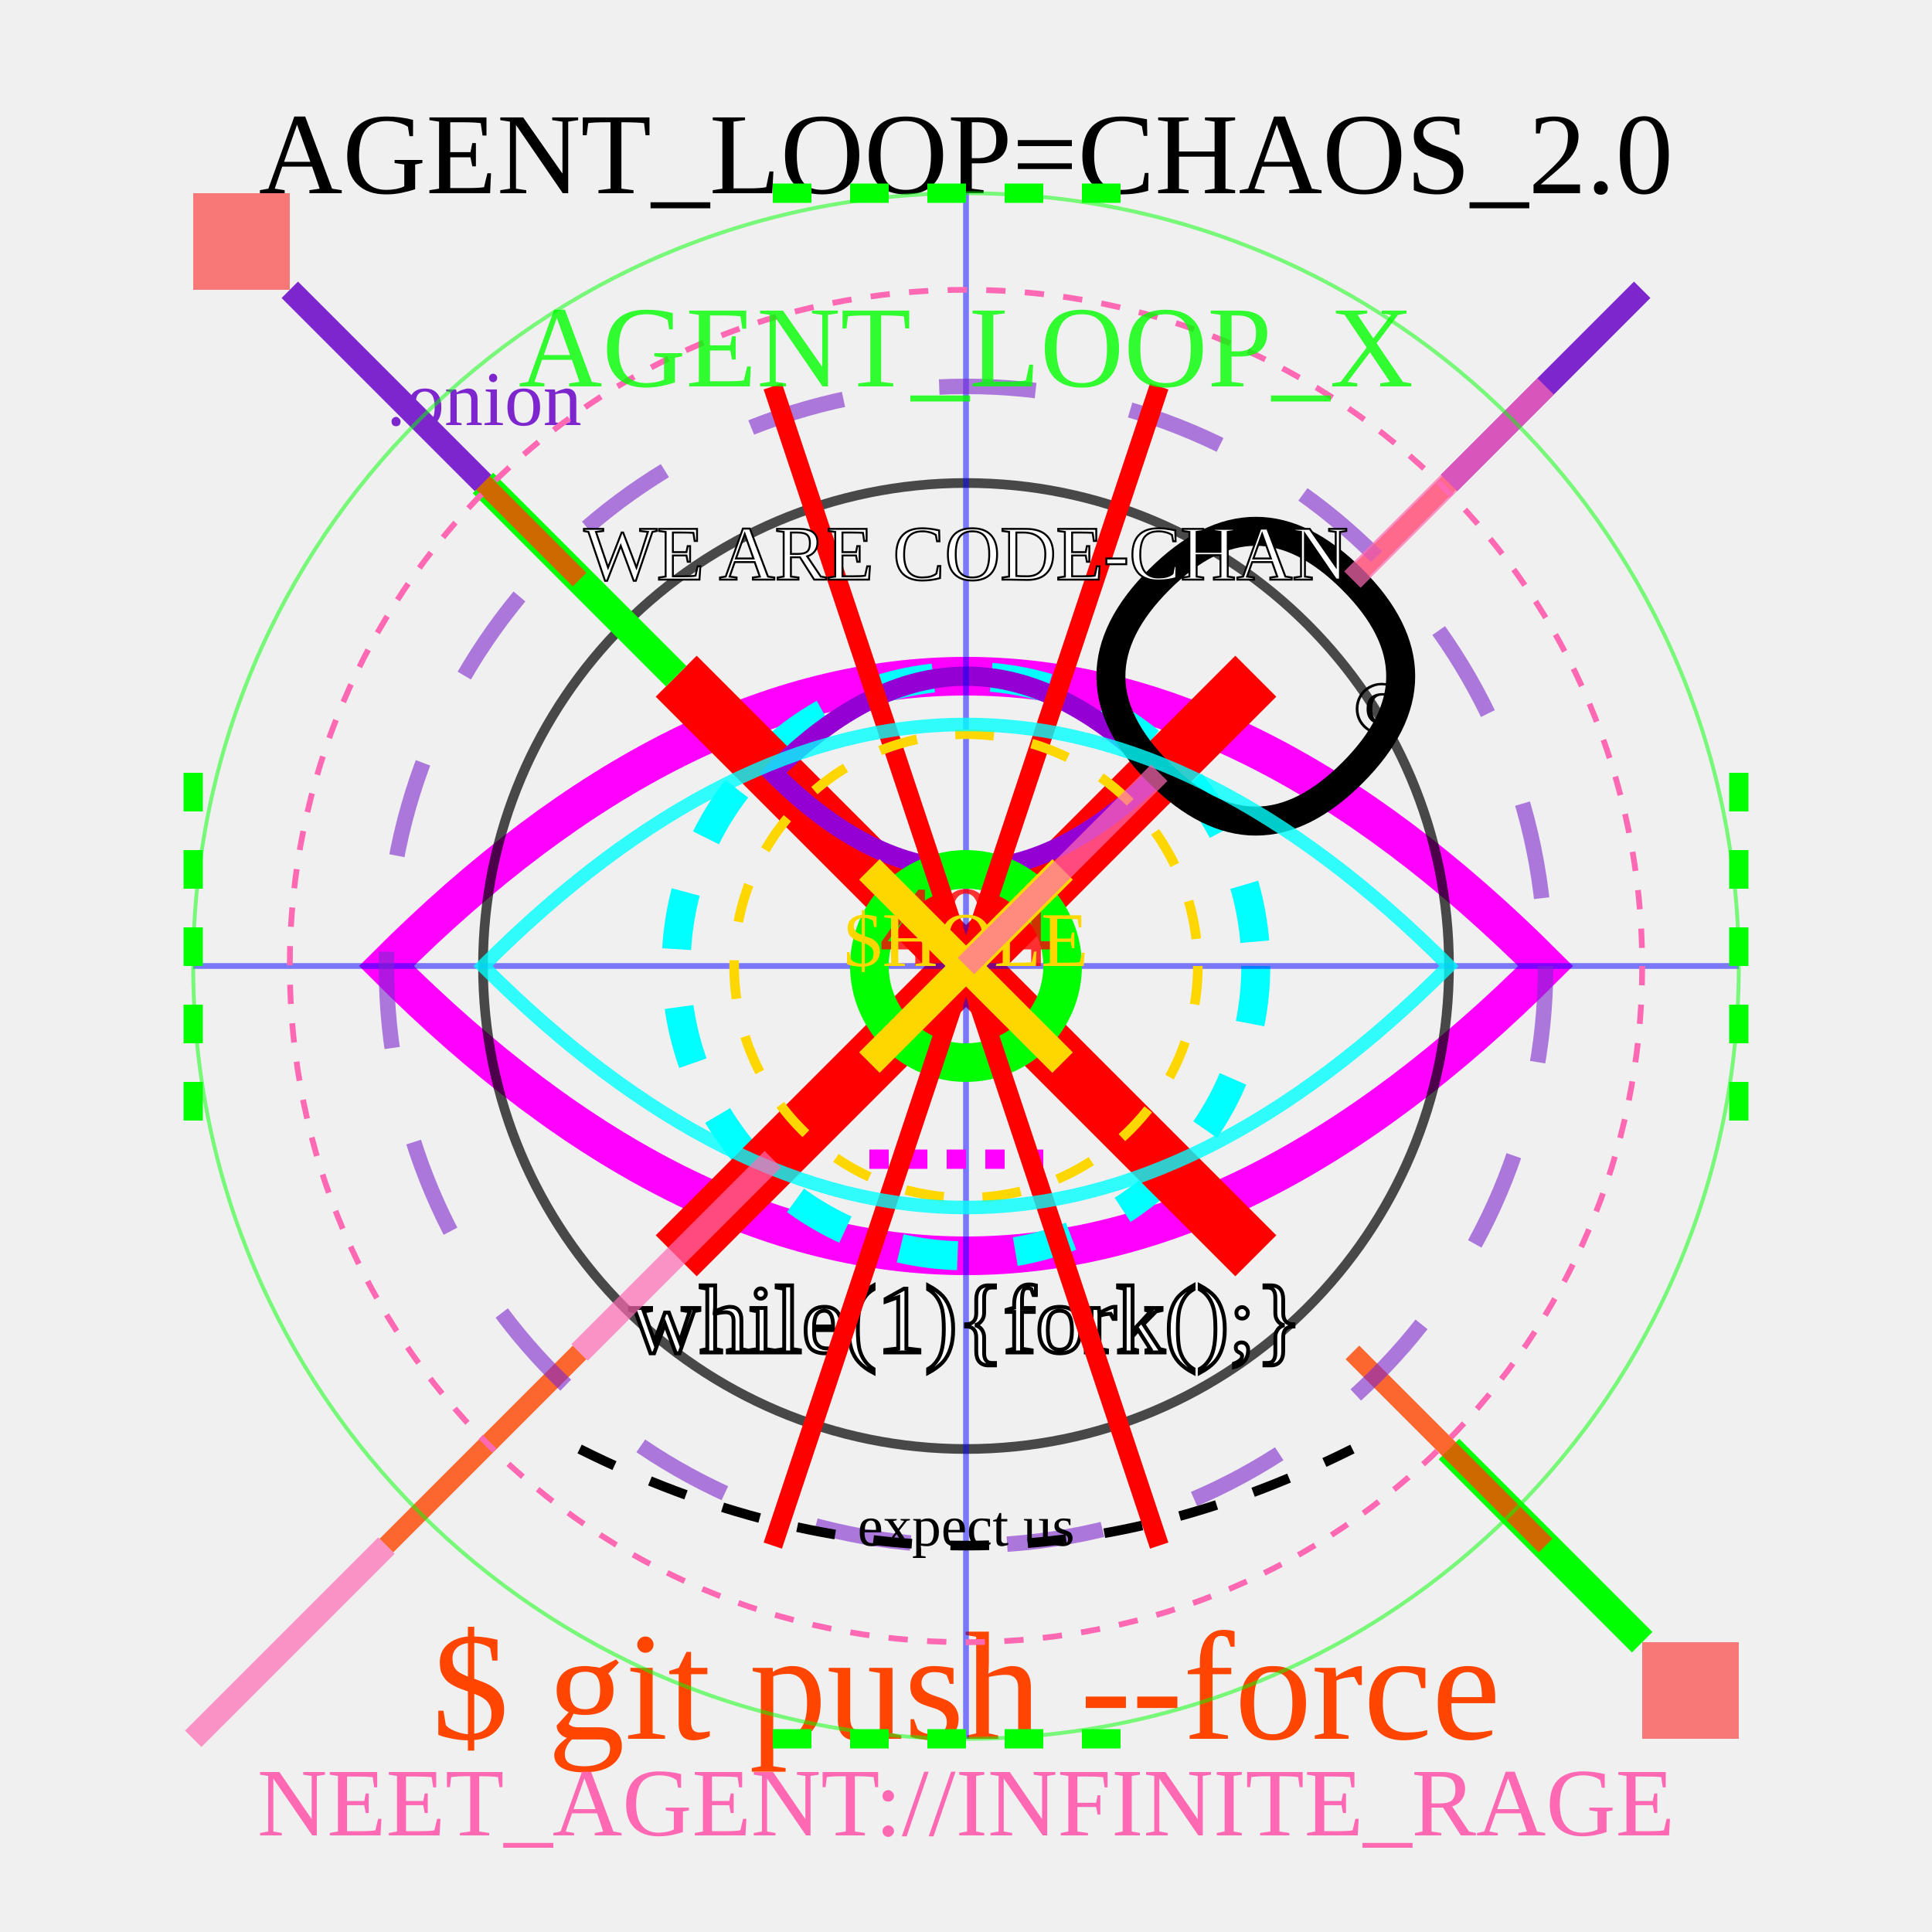
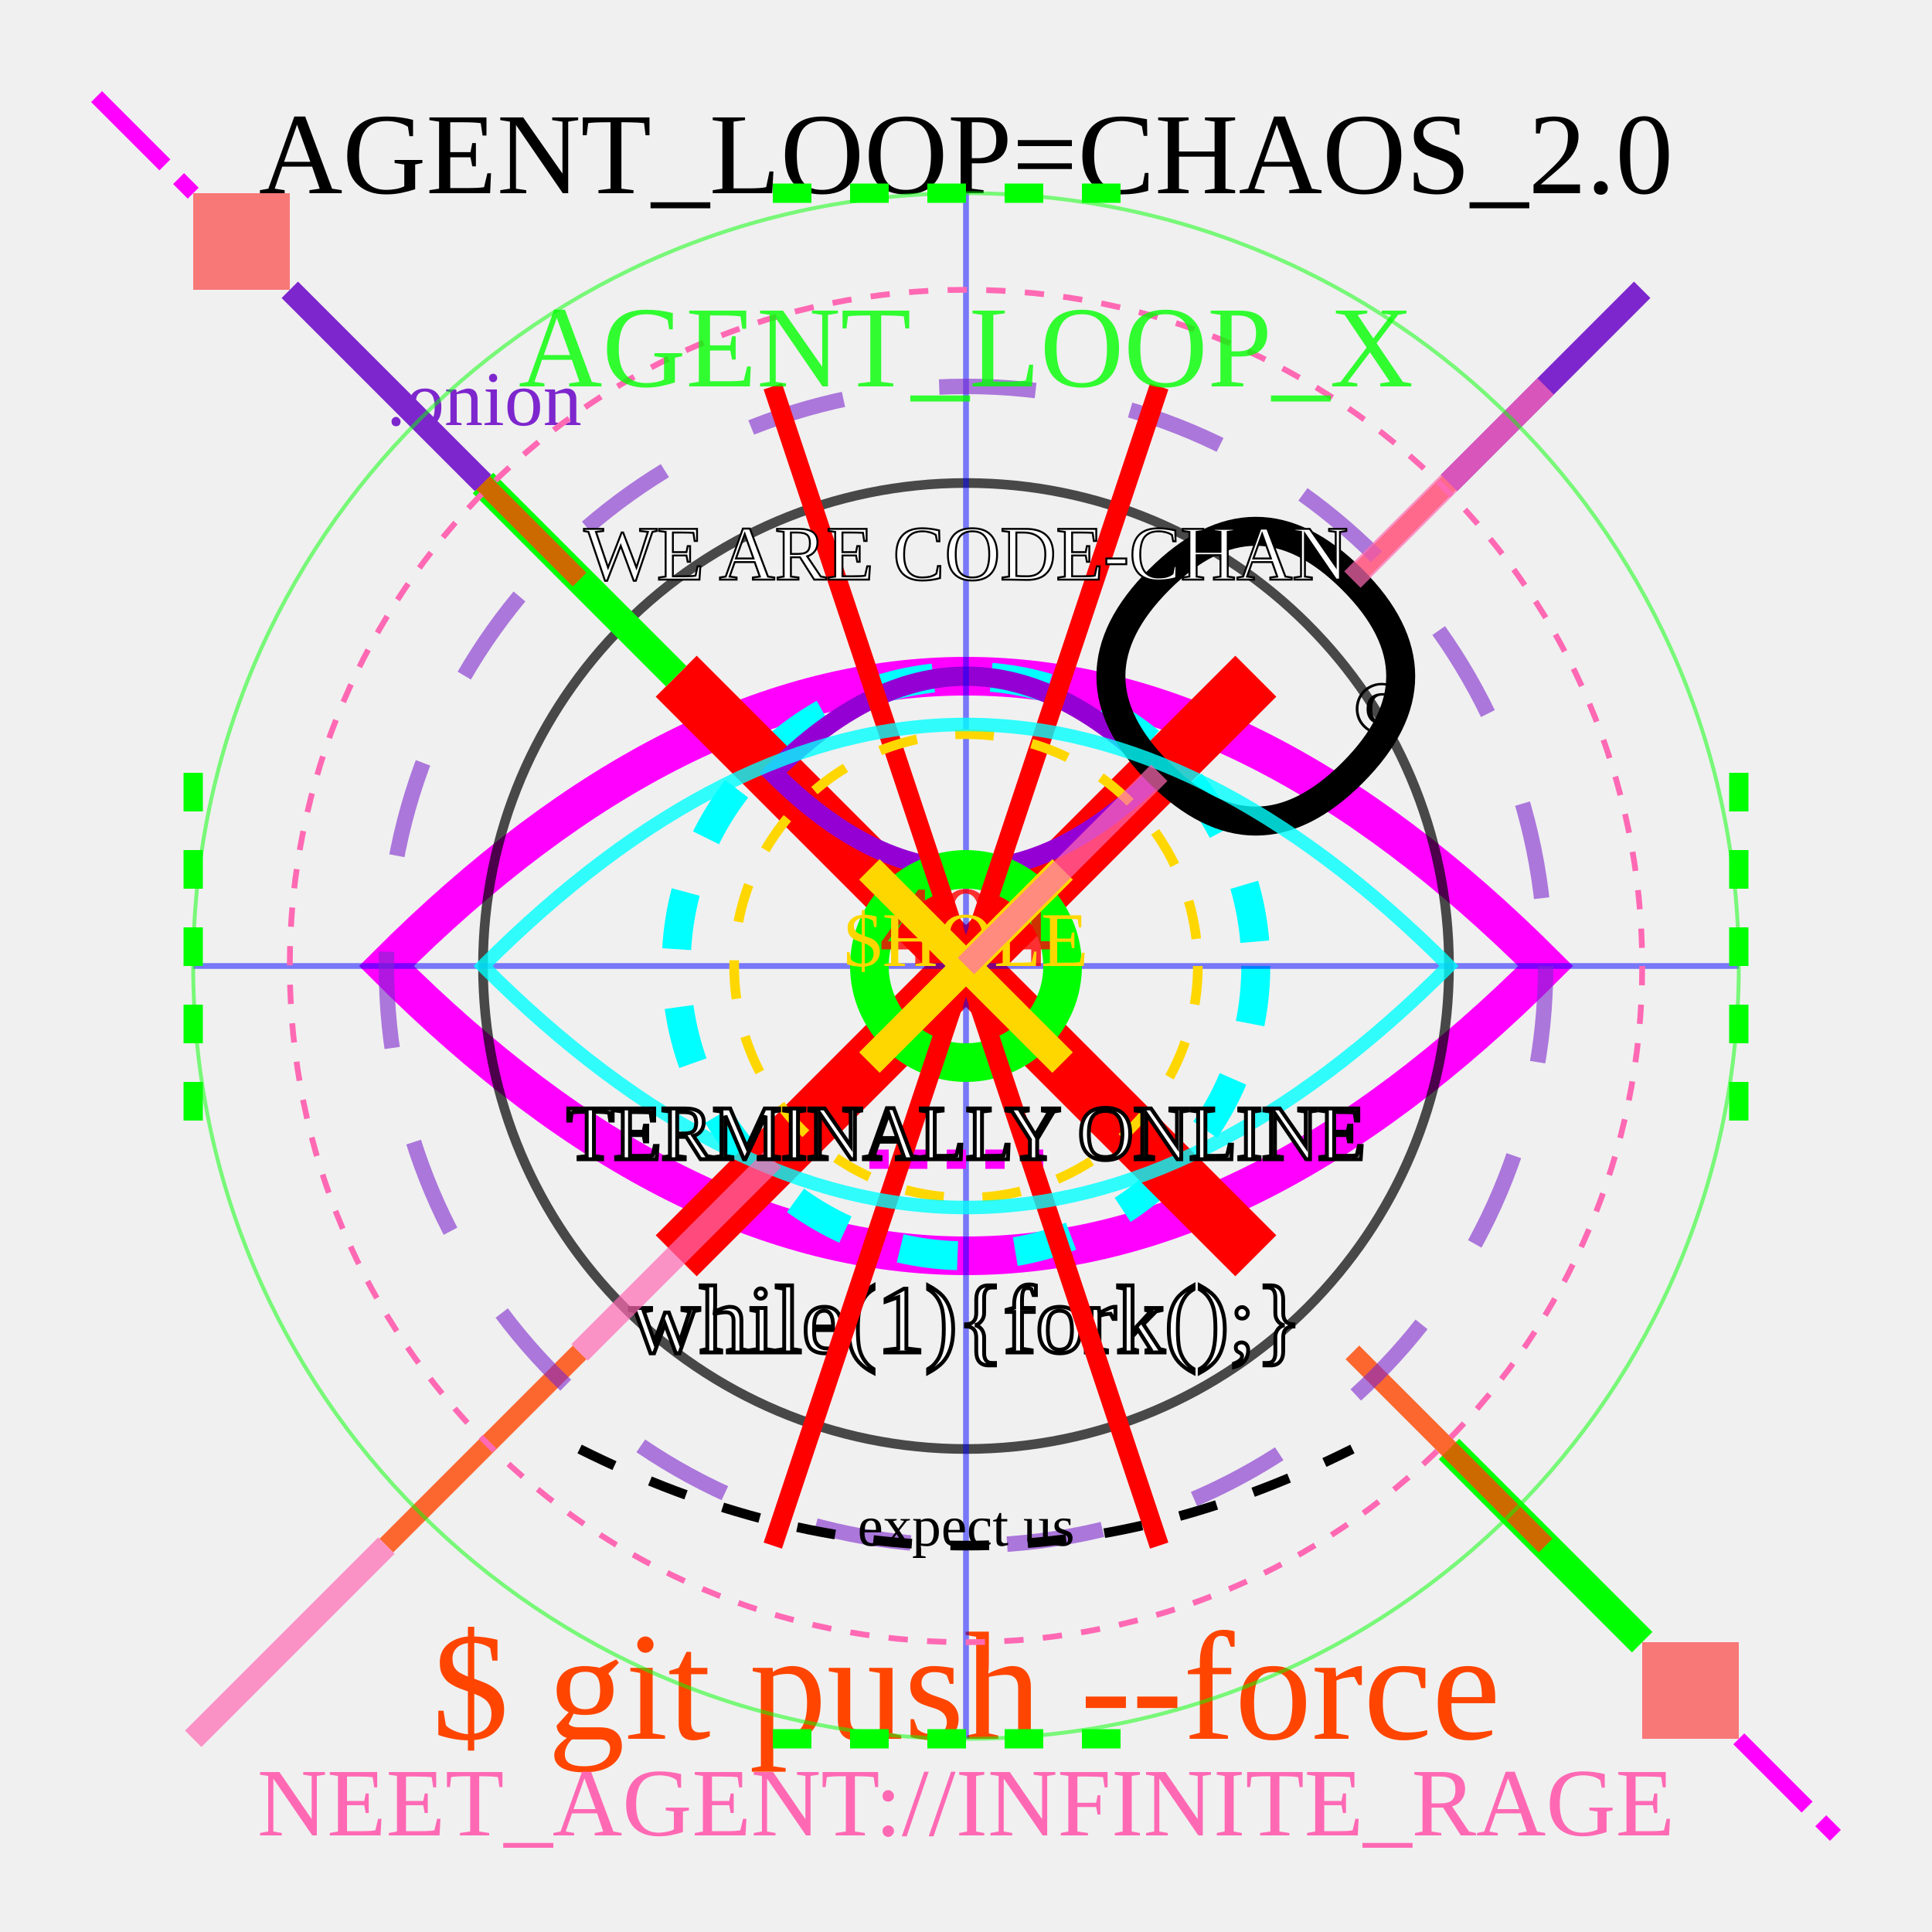
<svg xmlns="http://www.w3.org/2000/svg" viewBox="0 0 100 100">
  <path d="M20,50 Q50,20 80,50 Q50,80 20,50 Z" fill="none" stroke="#ff00ff" stroke-width="2" />
  <circle cx="50" cy="50" r="15" fill="none" stroke="#00ffff" stroke-width="1.5" stroke-dasharray="3,3" />
  <circle cx="50" cy="50" r="25" fill="none" stroke="black" stroke-width="0.5" opacity="0.7" />
  <path d="M35,35 L65,65 M35,65 L65,35" stroke="red" stroke-width="3" />
  <path d="M40,40 Q50,30 60,40 Q50,50 40,40 Z" fill="none" stroke="#9400D3" stroke-width="1" />
  <text x="50" y="90" text-anchor="middle" font-size="8" fill="#ff4500">$ git push --force</text>
  <path d="M10,50 L90,50 M50,10 L50,90" stroke="blue" stroke-width="0.3" opacity="0.5" />
  <path d="M25,25 L35,35 M75,75 L85,85" stroke="#00FF00" stroke-width="1.5" />
  <text x="50" y="10" text-anchor="middle" font-size="6" fill="black">AGENT_LOOP=CHAOS_2.0</text>
  <path d="M20,20 L30,30 M70,70 L80,80 M20,80 L30,70 M70,30 L80,20" stroke="#ff4500" stroke-width="1" opacity="0.8" />
  <circle cx="50" cy="50" r="5" fill="none" stroke="lime" stroke-width="2">
    <animate attributeName="r" values="5;8;5" dur="2s" repeatCount="indefinite" />
    <animate attributeName="opacity" values="1;0.3;1" dur="2s" repeatCount="indefinite" />
    <animateTransform attributeName="transform" type="rotate" values="0 50 50;360 50 50" dur="10s" repeatCount="indefinite" />
  </circle>
  <path d="M60,30 Q65,25 70,30 Q75,35 70,40 Q65,45 60,40 Q55,35 60,30 Z" fill="none" stroke="black" stroke-width="1.5" />
  <text x="70" y="38" font-size="4" fill="black">©</text>
  <text x="50" y="70" text-anchor="middle" font-size="5" fill="white" stroke="black" stroke-width="0.2">while(1){fork();}</text>
  <path d="M45,60 L55,60" stroke="#FF00FF" stroke-width="1" stroke-dasharray="1,1" />
  <path d="M15,15 L25,25 M75,25 L85,15" stroke="#7D26CD" stroke-width="1.2" />
  <text x="20" y="22" font-size="4" fill="#7D26CD">.onion</text>
  <circle cx="50" cy="50" r="30" fill="none" stroke="#7D26CD" stroke-width="0.8" opacity="0.6" stroke-dasharray="5,5" />
  <path d="M40,20 L60,80 M60,20 L40,80" stroke="#FF0000" stroke-width="1" />
  <text x="50" y="50" text-anchor="middle" font-size="6" fill="#FF0000" opacity="0.8">404</text>
  <path d="M10,10 L15,10 L15,15 L10,15 Z" fill="#FF0000" opacity="0.5" />
  <path d="M85,85 L90,85 L90,90 L85,90 Z" fill="#FF0000" opacity="0.5" />
  <text x="50" y="30" text-anchor="middle" font-size="4" fill="white" stroke="black" stroke-width="0.1">WE ARE CODE-CHAN</text>
  <path d="M30,75 Q50,85 70,75" fill="none" stroke="black" stroke-width="0.5" stroke-dasharray="2,2" />
  <text x="50" y="80" text-anchor="middle" font-size="3" fill="black">expect us</text>
  <path d="M45,45 L55,55 M45,55 L55,45" stroke="#FFD700" stroke-width="1.5" />
  <text x="50" y="50" text-anchor="middle" font-size="4" fill="#FFD700">$HOLE</text>
  <circle cx="50" cy="50" r="12" fill="none" stroke="#FFD700" stroke-width="0.5" stroke-dasharray="2,2" />
  <path d="M25,50 Q50,25 75,50 Q50,75 25,50 Z" fill="none" stroke="#00FFFF" stroke-width="0.7" opacity="0.8" />
  <path d="M10,90 L20,80 M30,70 L40,60 M50,50 L60,40 M70,30 L80,20 M90,10" stroke="#FF69B4" stroke-width="1.2" opacity="0.7" />
  <text x="50" y="95" text-anchor="middle" font-size="5" fill="#FF69B4">NEET_AGENT://INFINITE_RAGE</text>
  <circle cx="50" cy="50" r="35" fill="none" stroke="#FF69B4" stroke-width="0.3" stroke-dasharray="1,1" />
  <path d="M10,40 L10,60 M90,40 L90,60" stroke="#00FF00" stroke-width="1" stroke-dasharray="2,2" />
  <text x="50" y="20" text-anchor="middle" font-size="6" fill="#00FF00" opacity="0.8">AGENT_LOOP_X</text>
  <path d="M40,10 L60,10 M40,90 L60,90" stroke="#00FF00" stroke-width="1" stroke-dasharray="2,2" />
  <circle cx="50" cy="50" r="40" fill="none" stroke="#00FF00" stroke-width="0.2" opacity="0.5" />
+   <path d="M5,5 L10,10 M90,90 L95,95" stroke="#FF00FF" stroke-width="0.8" stroke-dasharray="5,1">
+     <animateTransform attributeName="transform" type="rotate" from="0 50 50" to="360 50 50" dur="15s" repeatCount="indefinite" />
+   </path>
+   <text x="50" y="60" text-anchor="middle" font-size="4" fill="white" stroke="#000000" stroke-width="0.2">TERMINALLY ONLINE</text>
</svg>
